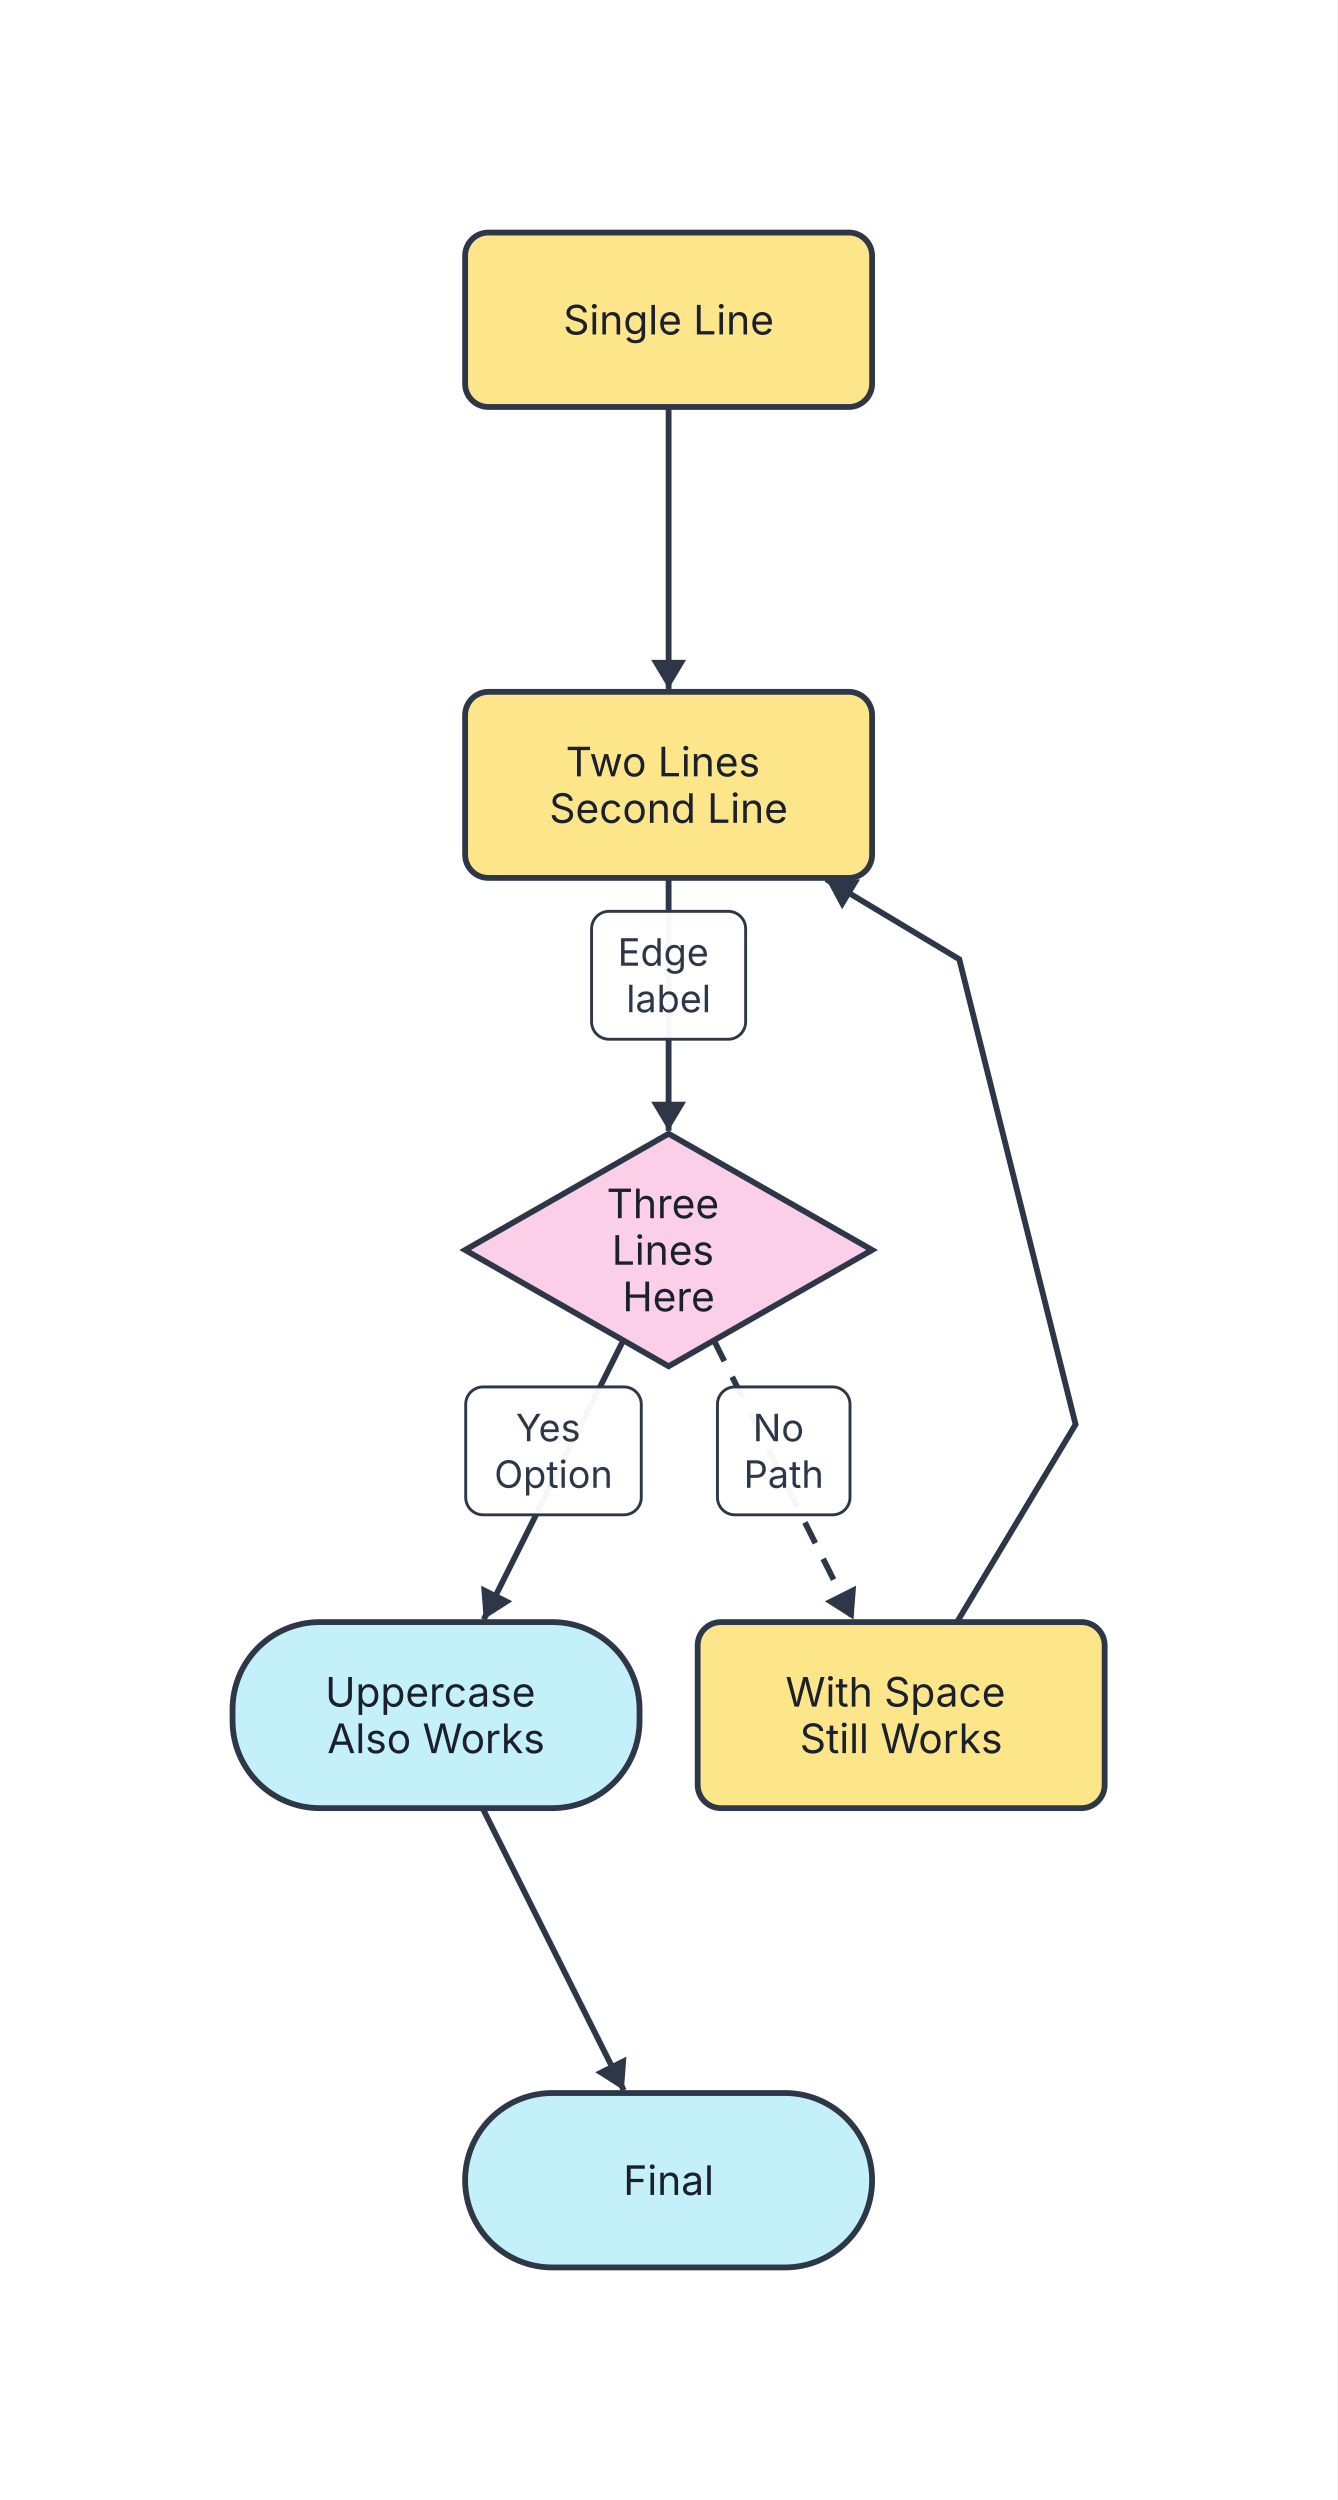
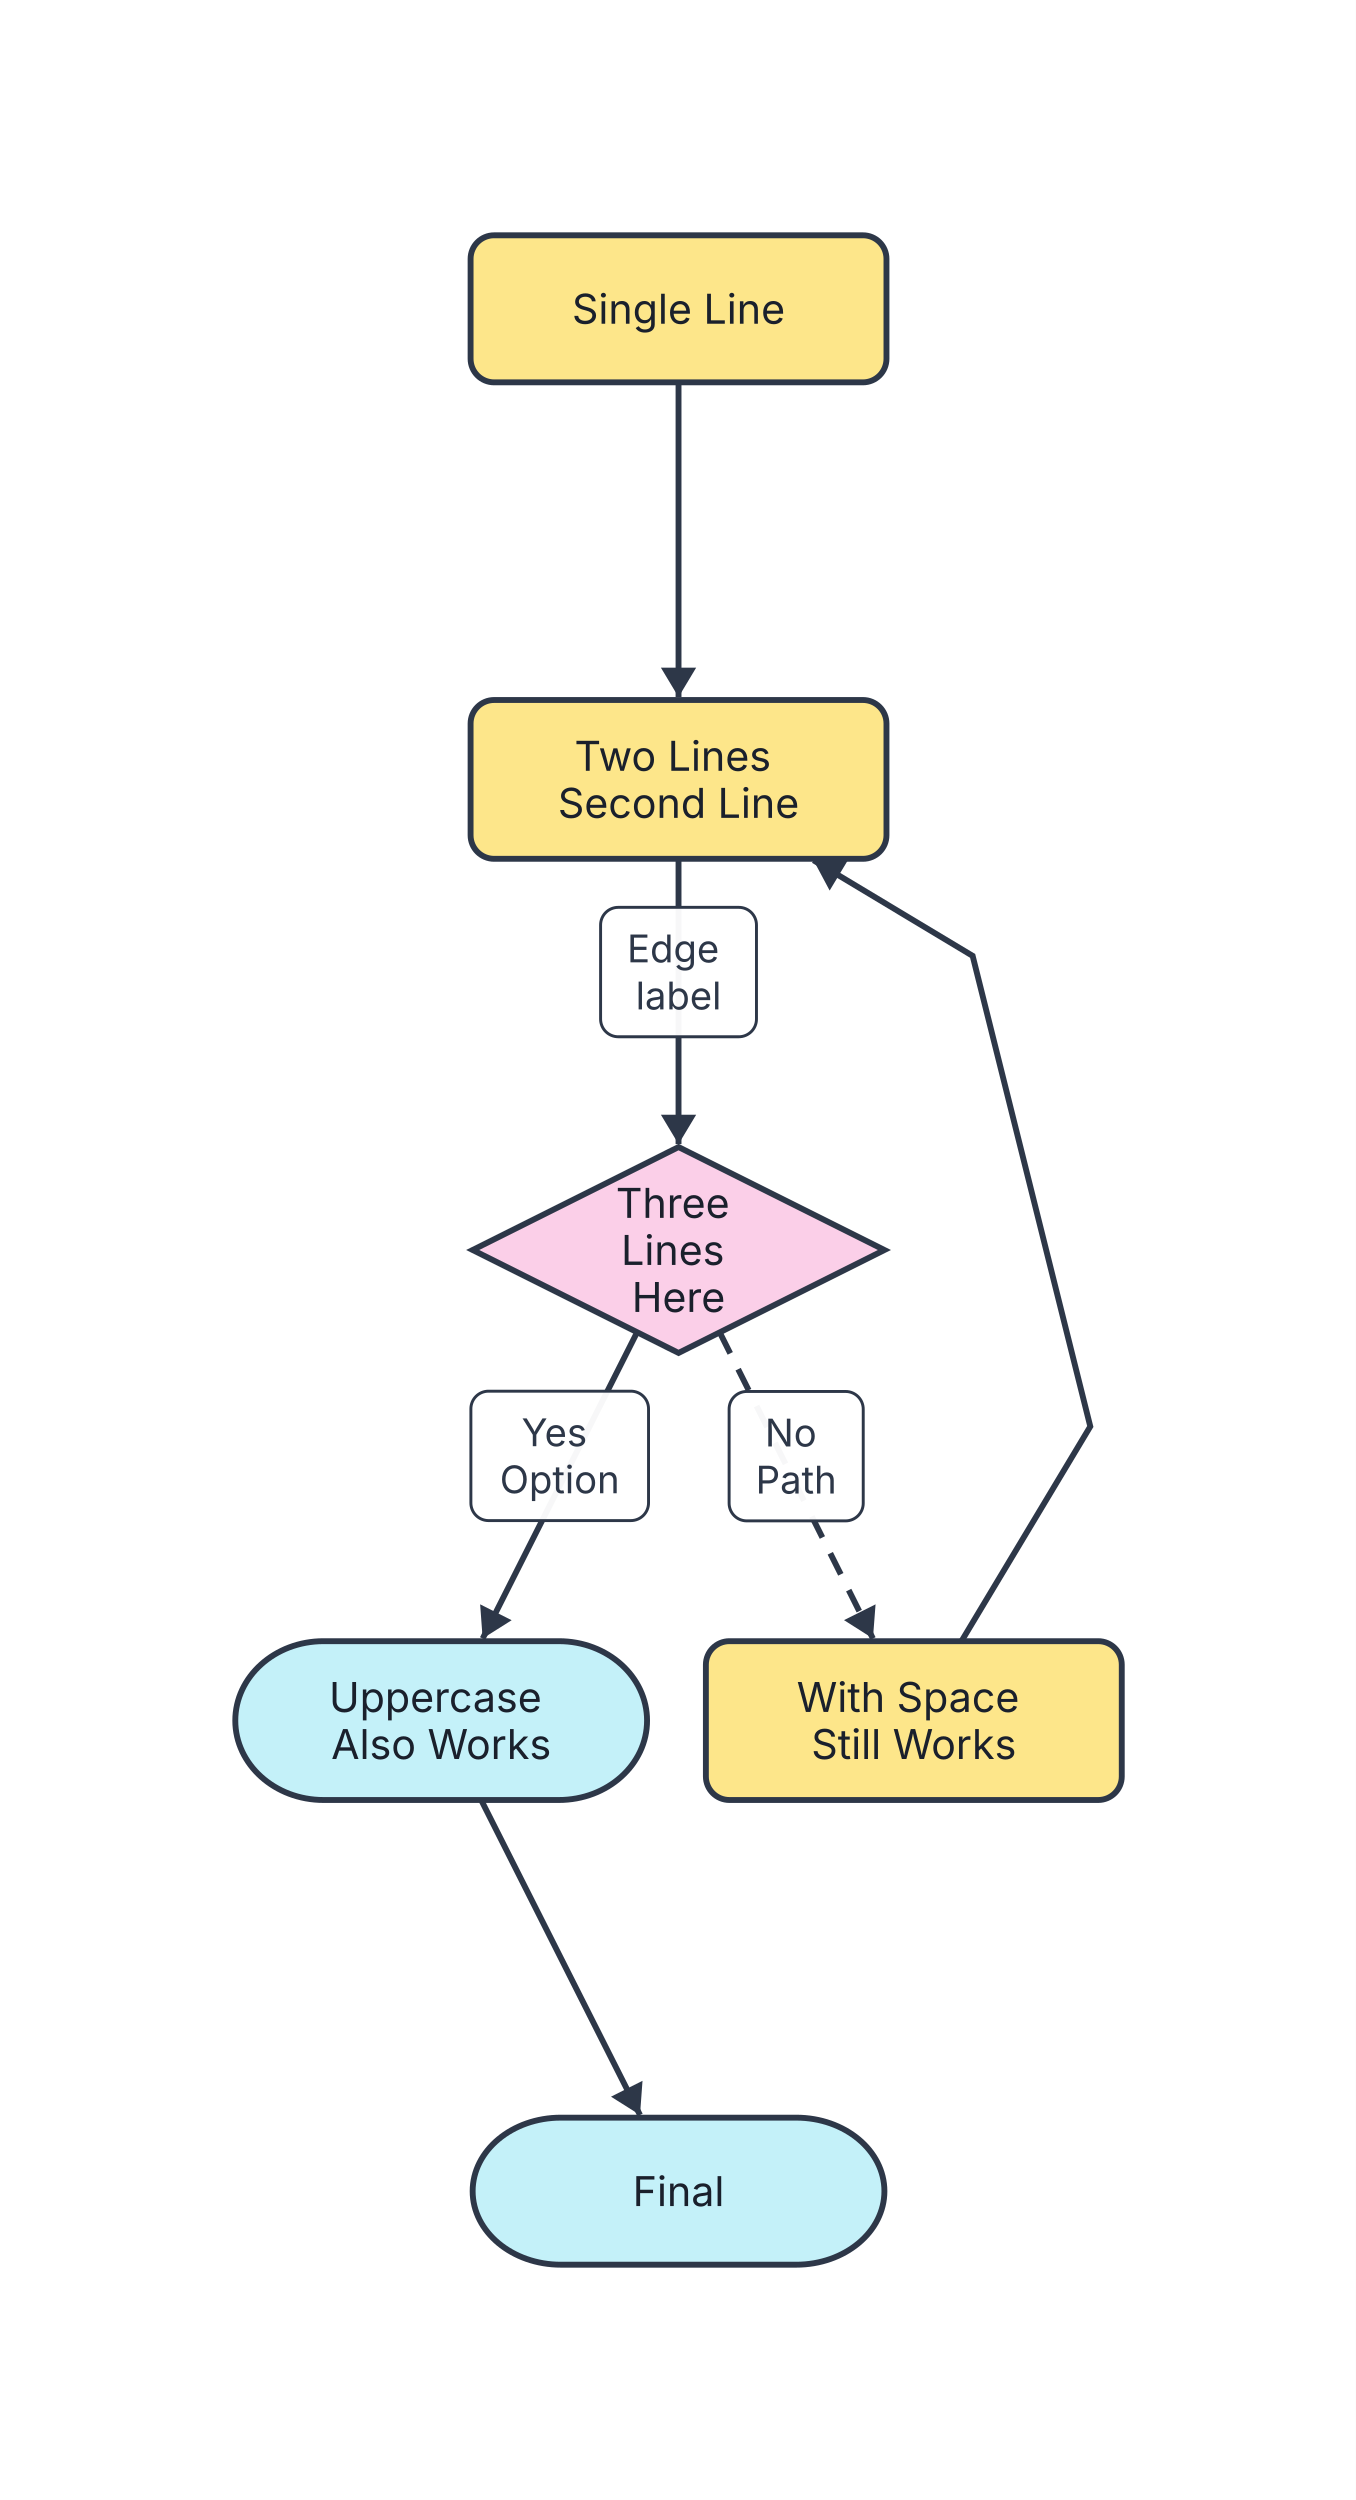
- <svg xmlns="http://www.w3.org/2000/svg" width="460" height="860" viewBox="0 0 460 860" font-family="Inter, system-ui, sans-serif">
+ <svg xmlns="http://www.w3.org/2000/svg" width="461" height="850" viewBox="0 0 461 850" font-family="Inter, system-ui, sans-serif">
  <defs>
    <marker id="arrow-end" markerWidth="8" markerHeight="8" refX="6" refY="4" orient="auto" markerUnits="strokeWidth">
      <path d="M1,1 L6,4 L1,7 z" fill="context-stroke" />
    </marker>
    <marker id="arrow-start" markerWidth="8" markerHeight="8" refX="2" refY="4" orient="auto" markerUnits="strokeWidth">
      <path d="M7,1 L2,4 L7,7 z" fill="context-stroke" />
    </marker>
  </defs>
  <rect width="100%" height="100%" fill="white" />
-   <line x1="230.0" y1="140.0" x2="230.0" y2="237.0" stroke="#2d3748" stroke-width="2" marker-end="url(#arrow-end)" />
-   <line x1="230.0" y1="302.0" x2="230.0" y2="389.0" stroke="#2d3748" stroke-width="2" marker-end="url(#arrow-end)" />
+   <line x1="230.7" y1="130.0" x2="230.7" y2="237.0" stroke="#2d3748" stroke-width="2" marker-end="url(#arrow-end)" />
+   <line x1="230.7" y1="292.0" x2="230.7" y2="389.0" stroke="#2d3748" stroke-width="2" marker-end="url(#arrow-end)" />
  <g pointer-events="none">
-     <rect x="203.5" y="313.5" width="53.0" height="44.0" rx="6" ry="6" fill="white" fill-opacity="0.96" stroke="#2d3748" stroke-width="1" />
-     <text x="230.0" fill="#2d3748" font-size="13" text-anchor="middle">
-       <tspan x="230.0" y="327.5" dominant-baseline="middle">Edge</tspan>
-       <tspan x="230.0" y="343.5" dominant-baseline="middle">label</tspan>
+     <rect x="204.2" y="308.5" width="53.0" height="44.0" rx="6" ry="6" fill="white" fill-opacity="0.96" stroke="#2d3748" stroke-width="1" />
+     <text x="230.7" fill="#2d3748" font-size="13" text-anchor="middle">
+       <tspan x="230.7" y="322.5" dominant-baseline="middle">Edge</tspan>
+       <tspan x="230.7" y="338.5" dominant-baseline="middle">label</tspan>
    </text>
  </g>
-   <line x1="214.4" y1="461.1" x2="166.4" y2="557.1" stroke="#2d3748" stroke-width="2" marker-end="url(#arrow-end)" />
+   <line x1="216.6" y1="453.0" x2="164.1" y2="557.1" stroke="#2d3748" stroke-width="2" marker-end="url(#arrow-end)" />
  <g pointer-events="none">
-     <rect x="160.2" y="477.1" width="60.4" height="44.0" rx="6" ry="6" fill="white" fill-opacity="0.96" stroke="#2d3748" stroke-width="1" />
-     <text x="190.4" fill="#2d3748" font-size="13" text-anchor="middle">
-       <tspan x="190.4" y="491.1" dominant-baseline="middle">Yes</tspan>
-       <tspan x="190.4" y="507.1" dominant-baseline="middle">Option</tspan>
+     <rect x="160.1" y="473.0" width="60.4" height="44.0" rx="6" ry="6" fill="white" fill-opacity="0.96" stroke="#2d3748" stroke-width="1" />
+     <text x="190.3" fill="#2d3748" font-size="13" text-anchor="middle">
+       <tspan x="190.3" y="487.0" dominant-baseline="middle">Yes</tspan>
+       <tspan x="190.3" y="503.0" dominant-baseline="middle">Option</tspan>
    </text>
  </g>
-   <line x1="245.6" y1="461.1" x2="293.6" y2="557.1" stroke="#2d3748" stroke-width="2" marker-end="url(#arrow-end)" stroke-dasharray="8 6" />
+   <line x1="244.7" y1="453.0" x2="296.8" y2="557.1" stroke="#2d3748" stroke-width="2" marker-end="url(#arrow-end)" stroke-dasharray="8 6" />
  <g pointer-events="none">
-     <rect x="246.8" y="477.1" width="45.6" height="44.0" rx="6" ry="6" fill="white" fill-opacity="0.96" stroke="#2d3748" stroke-width="1" />
-     <text x="269.6" fill="#2d3748" font-size="13" text-anchor="middle">
-       <tspan x="269.6" y="491.1" dominant-baseline="middle">No</tspan>
-       <tspan x="269.6" y="507.1" dominant-baseline="middle">Path</tspan>
+     <rect x="247.9" y="473.1" width="45.6" height="44.0" rx="6" ry="6" fill="white" fill-opacity="0.96" stroke="#2d3748" stroke-width="1" />
+     <text x="270.7" fill="#2d3748" font-size="13" text-anchor="middle">
+       <tspan x="270.7" y="487.1" dominant-baseline="middle">No</tspan>
+       <tspan x="270.7" y="503.1" dominant-baseline="middle">Path</tspan>
    </text>
  </g>
-   <line x1="166.0" y1="622.0" x2="214.6" y2="719.1" stroke="#2d3748" stroke-width="2" marker-end="url(#arrow-end)" />
-   <polyline points="329.2,558.0 370.0,490.0 350.0,410.0 330.0,330.0 284.2,302.5" fill="none" stroke="#2d3748" stroke-width="2" marker-end="url(#arrow-end)" />
-   <rect x="160.0" y="80.0" width="140.0" height="60.0" rx="8" ry="8" fill="#fde68a" stroke="#2d3748" stroke-width="2" />
-   <text x="230.0" y="110.0" fill="#1a202c" font-size="14" text-anchor="middle" dominant-baseline="middle">Single Line</text>
-   <rect x="160.0" y="238.0" width="140.0" height="64.0" rx="8" ry="8" fill="#fde68a" stroke="#2d3748" stroke-width="2" />
-   <text x="230.0" fill="#1a202c" font-size="14" text-anchor="middle">
-     <tspan x="230.0" y="262.0" dominant-baseline="middle">Two Lines</tspan>
-     <tspan x="230.0" y="278.0" dominant-baseline="middle">Second Line</tspan>
+   <line x1="163.6" y1="612.0" x2="217.6" y2="719.1" stroke="#2d3748" stroke-width="2" marker-end="url(#arrow-end)" />
+   <polyline points="326.9,558.0 370.7,485.0 350.7,405.0 330.7,325.0 276.6,292.5" fill="none" stroke="#2d3748" stroke-width="2" marker-end="url(#arrow-end)" />
+   <rect x="160.7" y="720.0" width="140.0" height="50.0" rx="30" ry="30" fill="#c4f1f9" stroke="#2d3748" stroke-width="2" />
+   <text x="230.7" y="745.0" fill="#1a202c" font-size="14" text-anchor="middle" dominant-baseline="middle">Final</text>
+   <polygon points="230.7,390.0 300.7,425.0 230.7,460.0 160.7,425.0" fill="#fbcfe8" stroke="#2d3748" stroke-width="2" />
+   <text x="230.7" fill="#1a202c" font-size="14" text-anchor="middle">
+     <tspan x="230.7" y="409.0" dominant-baseline="middle">Three</tspan>
+     <tspan x="230.7" y="425.0" dominant-baseline="middle">Lines</tspan>
+     <tspan x="230.7" y="441.0" dominant-baseline="middle">Here</tspan>
  </text>
-   <rect x="80.0" y="558.0" width="140.0" height="64.0" rx="30" ry="30" fill="#c4f1f9" stroke="#2d3748" stroke-width="2" />
+   <rect x="160.0" y="238.0" width="141.4" height="54.0" rx="8" ry="8" fill="#fde68a" stroke="#2d3748" stroke-width="2" />
+   <text x="230.7" fill="#1a202c" font-size="14" text-anchor="middle">
+     <tspan x="230.7" y="257.0" dominant-baseline="middle">Two Lines</tspan>
+     <tspan x="230.7" y="273.0" dominant-baseline="middle">Second Line</tspan>
+   </text>
+   <rect x="240.0" y="558.0" width="141.4" height="54.0" rx="8" ry="8" fill="#fde68a" stroke="#2d3748" stroke-width="2" />
+   <text x="310.7" fill="#1a202c" font-size="14" text-anchor="middle">
+     <tspan x="310.7" y="577.0" dominant-baseline="middle">With Space</tspan>
+     <tspan x="310.7" y="593.0" dominant-baseline="middle">Still Works</tspan>
+   </text>
+   <rect x="80.0" y="558.0" width="140.0" height="54.0" rx="30" ry="30" fill="#c4f1f9" stroke="#2d3748" stroke-width="2" />
  <text x="150.0" fill="#1a202c" font-size="14" text-anchor="middle">
-     <tspan x="150.0" y="582.0" dominant-baseline="middle">Uppercase</tspan>
-     <tspan x="150.0" y="598.0" dominant-baseline="middle">Also Works</tspan>
+     <tspan x="150.0" y="577.0" dominant-baseline="middle">Uppercase</tspan>
+     <tspan x="150.0" y="593.0" dominant-baseline="middle">Also Works</tspan>
  </text>
-   <rect x="240.0" y="558.0" width="140.0" height="64.0" rx="8" ry="8" fill="#fde68a" stroke="#2d3748" stroke-width="2" />
-   <text x="310.0" fill="#1a202c" font-size="14" text-anchor="middle">
-     <tspan x="310.0" y="582.0" dominant-baseline="middle">With Space</tspan>
-     <tspan x="310.0" y="598.0" dominant-baseline="middle">Still Works</tspan>
-   </text>
-   <polygon points="230.0,390.0 300.0,430.0 230.0,470.0 160.0,430.0" fill="#fbcfe8" stroke="#2d3748" stroke-width="2" />
-   <text x="230.0" fill="#1a202c" font-size="14" text-anchor="middle">
-     <tspan x="230.0" y="414.0" dominant-baseline="middle">Three</tspan>
-     <tspan x="230.0" y="430.0" dominant-baseline="middle">Lines</tspan>
-     <tspan x="230.0" y="446.0" dominant-baseline="middle">Here</tspan>
-   </text>
-   <rect x="160.0" y="720.0" width="140.0" height="60.0" rx="30" ry="30" fill="#c4f1f9" stroke="#2d3748" stroke-width="2" />
-   <text x="230.0" y="750.0" fill="#1a202c" font-size="14" text-anchor="middle" dominant-baseline="middle">Final</text>
+   <rect x="160.0" y="80.0" width="141.4" height="50.0" rx="8" ry="8" fill="#fde68a" stroke="#2d3748" stroke-width="2" />
+   <text x="230.7" y="105.0" fill="#1a202c" font-size="14" text-anchor="middle" dominant-baseline="middle">Single Line</text>
</svg>
